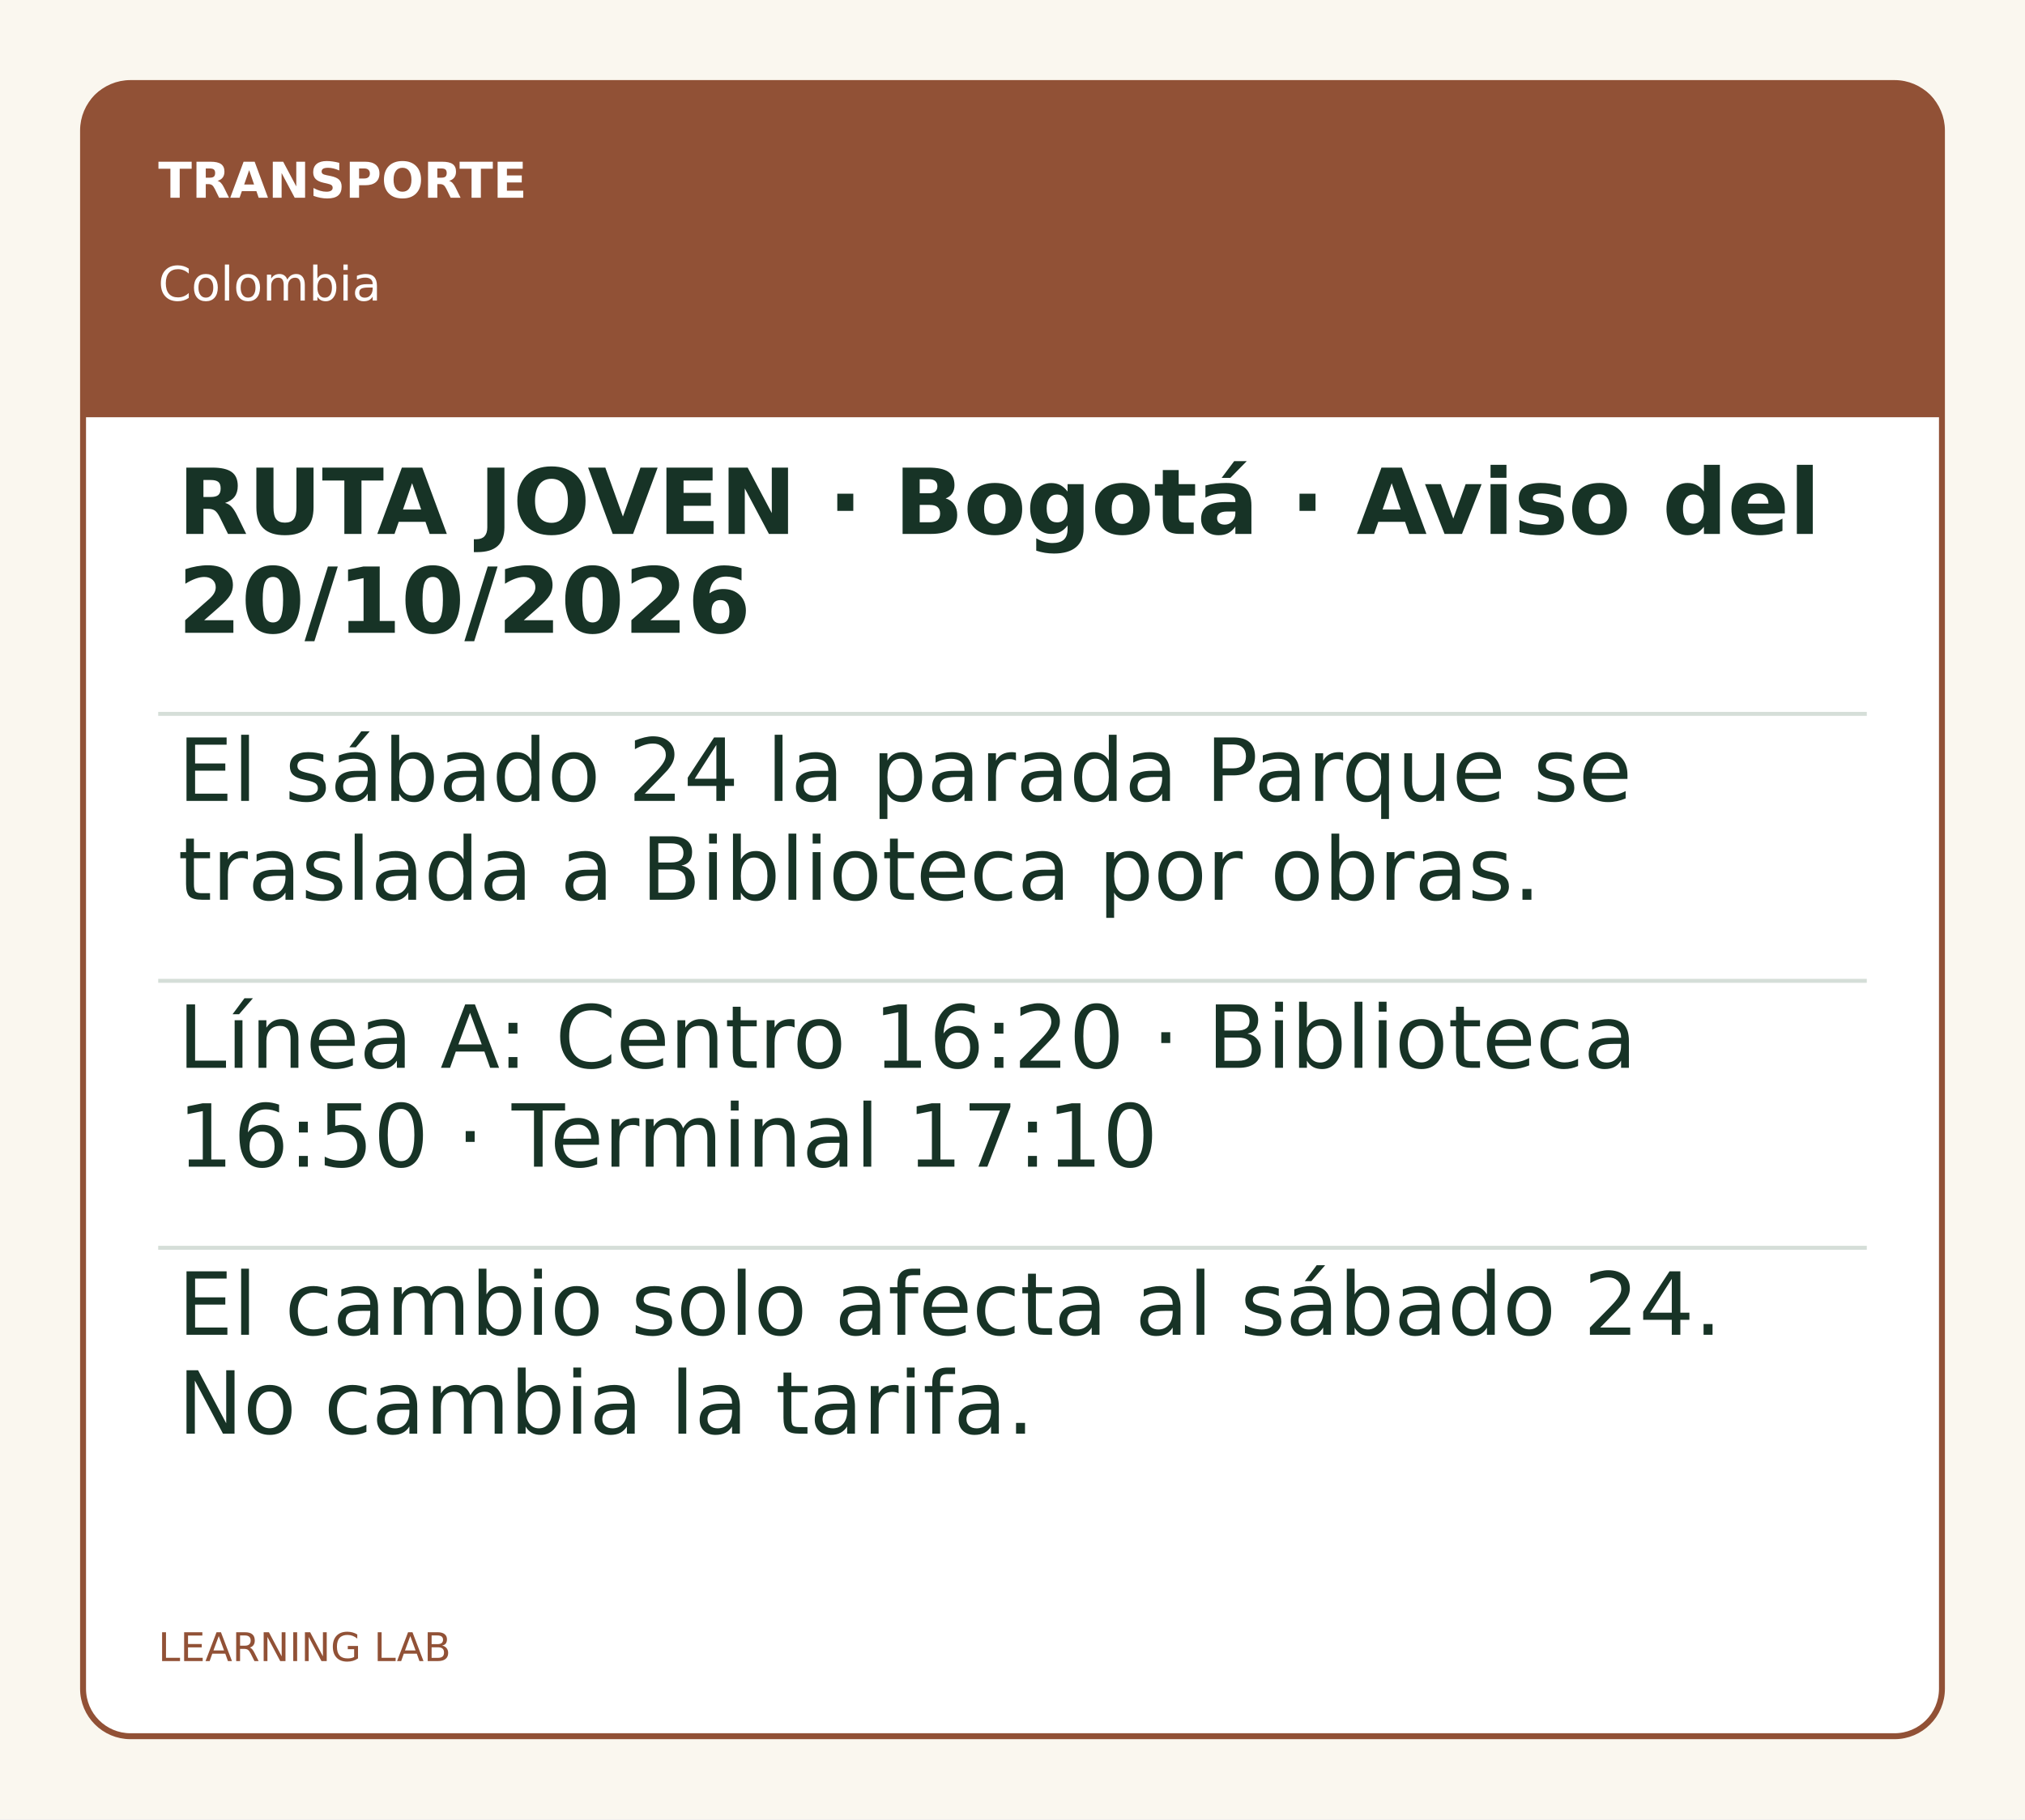
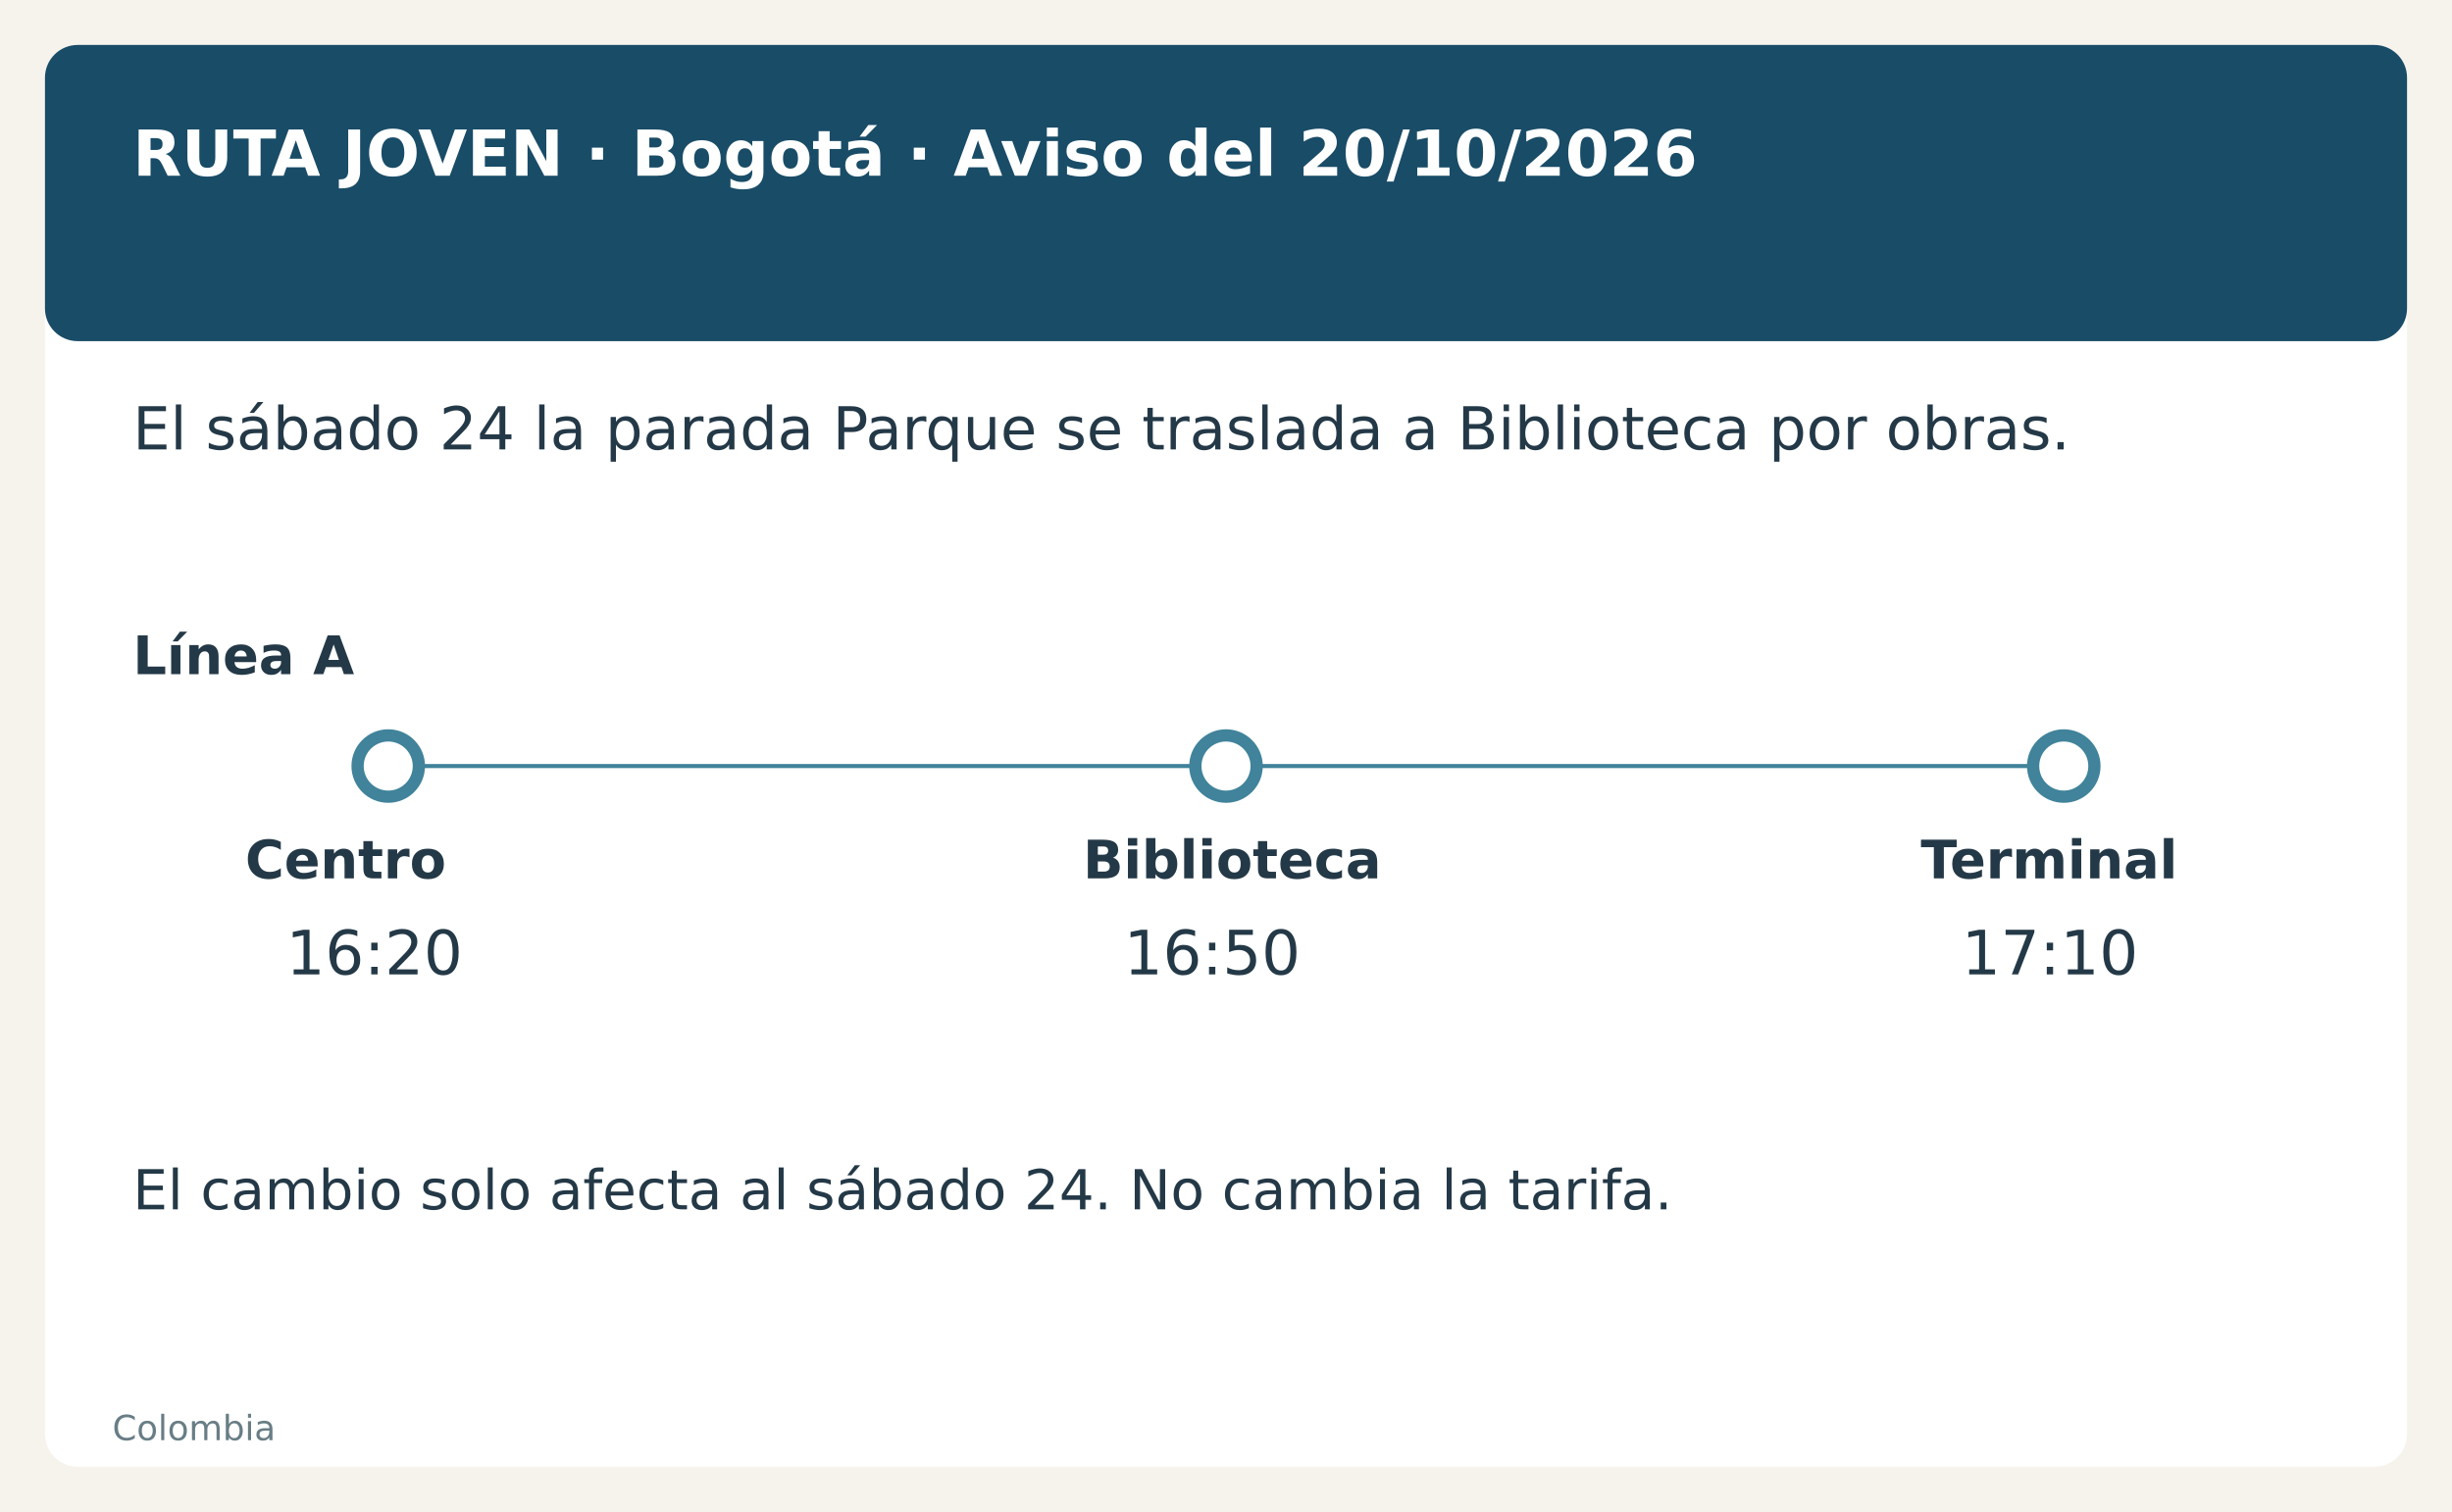
- <svg xmlns="http://www.w3.org/2000/svg" width="1024" height="920" viewBox="0 0 1024 920">
-   <rect width="1024" height="920" fill="#faf7ef" />
-   <rect x="42" y="42" width="940" height="836" rx="24" fill="white" stroke="#915136" stroke-width="3" />
-   <path d="M42 66q0-24 24-24h892q24 0 24 24v145H42Z" fill="#915136" />
-   <text x="80" y="100" font-family="DejaVu Sans, sans-serif" font-size="25" font-weight="bold" fill="white">TRANSPORTE</text>
-   <text x="80" y="152" font-family="DejaVu Sans, sans-serif" font-size="24" font-weight="normal" fill="white">Colombia</text>
-   <text x="90" y="270" font-family="DejaVu Sans, sans-serif" font-size="46" font-weight="bold" fill="#173326">RUTA JOVEN · Bogotá · Aviso del</text>
-   <text x="90" y="320" font-family="DejaVu Sans, sans-serif" font-size="46" font-weight="bold" fill="#173326">20/10/2026</text>
-   <path d="M80 361h864" stroke="#d5ded8" stroke-width="2" />
-   <text x="90" y="405" font-family="DejaVu Sans, sans-serif" font-size="44" font-weight="normal" fill="#173326">El sábado 24 la parada Parque se</text>
-   <text x="90" y="455" font-family="DejaVu Sans, sans-serif" font-size="44" font-weight="normal" fill="#173326">traslada a Biblioteca por obras.</text>
-   <path d="M80 496h864" stroke="#d5ded8" stroke-width="2" />
-   <text x="90" y="540" font-family="DejaVu Sans, sans-serif" font-size="44" font-weight="normal" fill="#173326">Línea A: Centro 16:20 · Biblioteca</text>
-   <text x="90" y="590" font-family="DejaVu Sans, sans-serif" font-size="44" font-weight="normal" fill="#173326">16:50 · Terminal 17:10</text>
-   <path d="M80 631h864" stroke="#d5ded8" stroke-width="2" />
-   <text x="90" y="675" font-family="DejaVu Sans, sans-serif" font-size="44" font-weight="normal" fill="#173326">El cambio solo afecta al sábado 24.</text>
-   <text x="90" y="725" font-family="DejaVu Sans, sans-serif" font-size="44" font-weight="normal" fill="#173326">No cambia la tarifa.</text>
-   <text x="80" y="840" font-family="DejaVu Sans, sans-serif" font-size="20" font-weight="normal" fill="#915136">LEARNING LAB</text>
+ <svg xmlns="http://www.w3.org/2000/svg" width="1200" height="740" viewBox="0 0 1200 740">
+   <rect x="0" y="0" width="1200" height="740" rx="0" fill="#f6f3ec" stroke="none" />
+   <rect x="22" y="22" width="1156" height="696" rx="16" fill="#fff" stroke="none" />
+   <rect x="22" y="22" width="1156" height="145" rx="16" fill="#194c67" stroke="none" />
+   <text x="65" y="86" data-right="1117" font-family="DejaVu Sans" font-size="31" font-weight="bold" fill="#fff">RUTA JOVEN · Bogotá · Aviso del 20/10/2026</text>
+   <text x="65" y="220" data-right="1127" font-family="DejaVu Sans" font-size="29" font-weight="normal" fill="#243947">El sábado 24 la parada Parque se traslada a Biblioteca por obras.</text>
+   <path d="M190 375L1010 375" stroke="#40839a" stroke-width="2" stroke-dasharray="" />
+   <circle cx="190" cy="375" r="15" fill="#fff" stroke="#40839a" stroke-width="6" />
+   <text x="120" y="430" data-right="340" font-family="DejaVu Sans" font-size="26" font-weight="bold" fill="#243947">Centro</text>
+   <text x="140" y="477" data-right="1162" font-family="DejaVu Sans" font-size="30" font-weight="normal" fill="#243947">16:20</text>
+   <circle cx="600" cy="375" r="15" fill="#fff" stroke="#40839a" stroke-width="6" />
+   <text x="530" y="430" data-right="750" font-family="DejaVu Sans" font-size="26" font-weight="bold" fill="#243947">Biblioteca</text>
+   <text x="550" y="477" data-right="1162" font-family="DejaVu Sans" font-size="30" font-weight="normal" fill="#243947">16:50</text>
+   <circle cx="1010" cy="375" r="15" fill="#fff" stroke="#40839a" stroke-width="6" />
+   <text x="940" y="430" data-right="1160" font-family="DejaVu Sans" font-size="26" font-weight="bold" fill="#243947">Terminal</text>
+   <text x="960" y="477" data-right="1162" font-family="DejaVu Sans" font-size="30" font-weight="normal" fill="#243947">17:10</text>
+   <text x="65" y="330" data-right="1162" font-family="DejaVu Sans" font-size="26" font-weight="bold" fill="#243947">Línea A</text>
+   <text x="65" y="592" data-right="1127" font-family="DejaVu Sans" font-size="27" font-weight="normal" fill="#243947">El cambio solo afecta al sábado 24. No cambia la tarifa.</text>
+   <text x="55" y="705" data-right="1162" font-family="DejaVu Sans" font-size="17" font-weight="normal" fill="#687d85">Colombia</text>
</svg>
